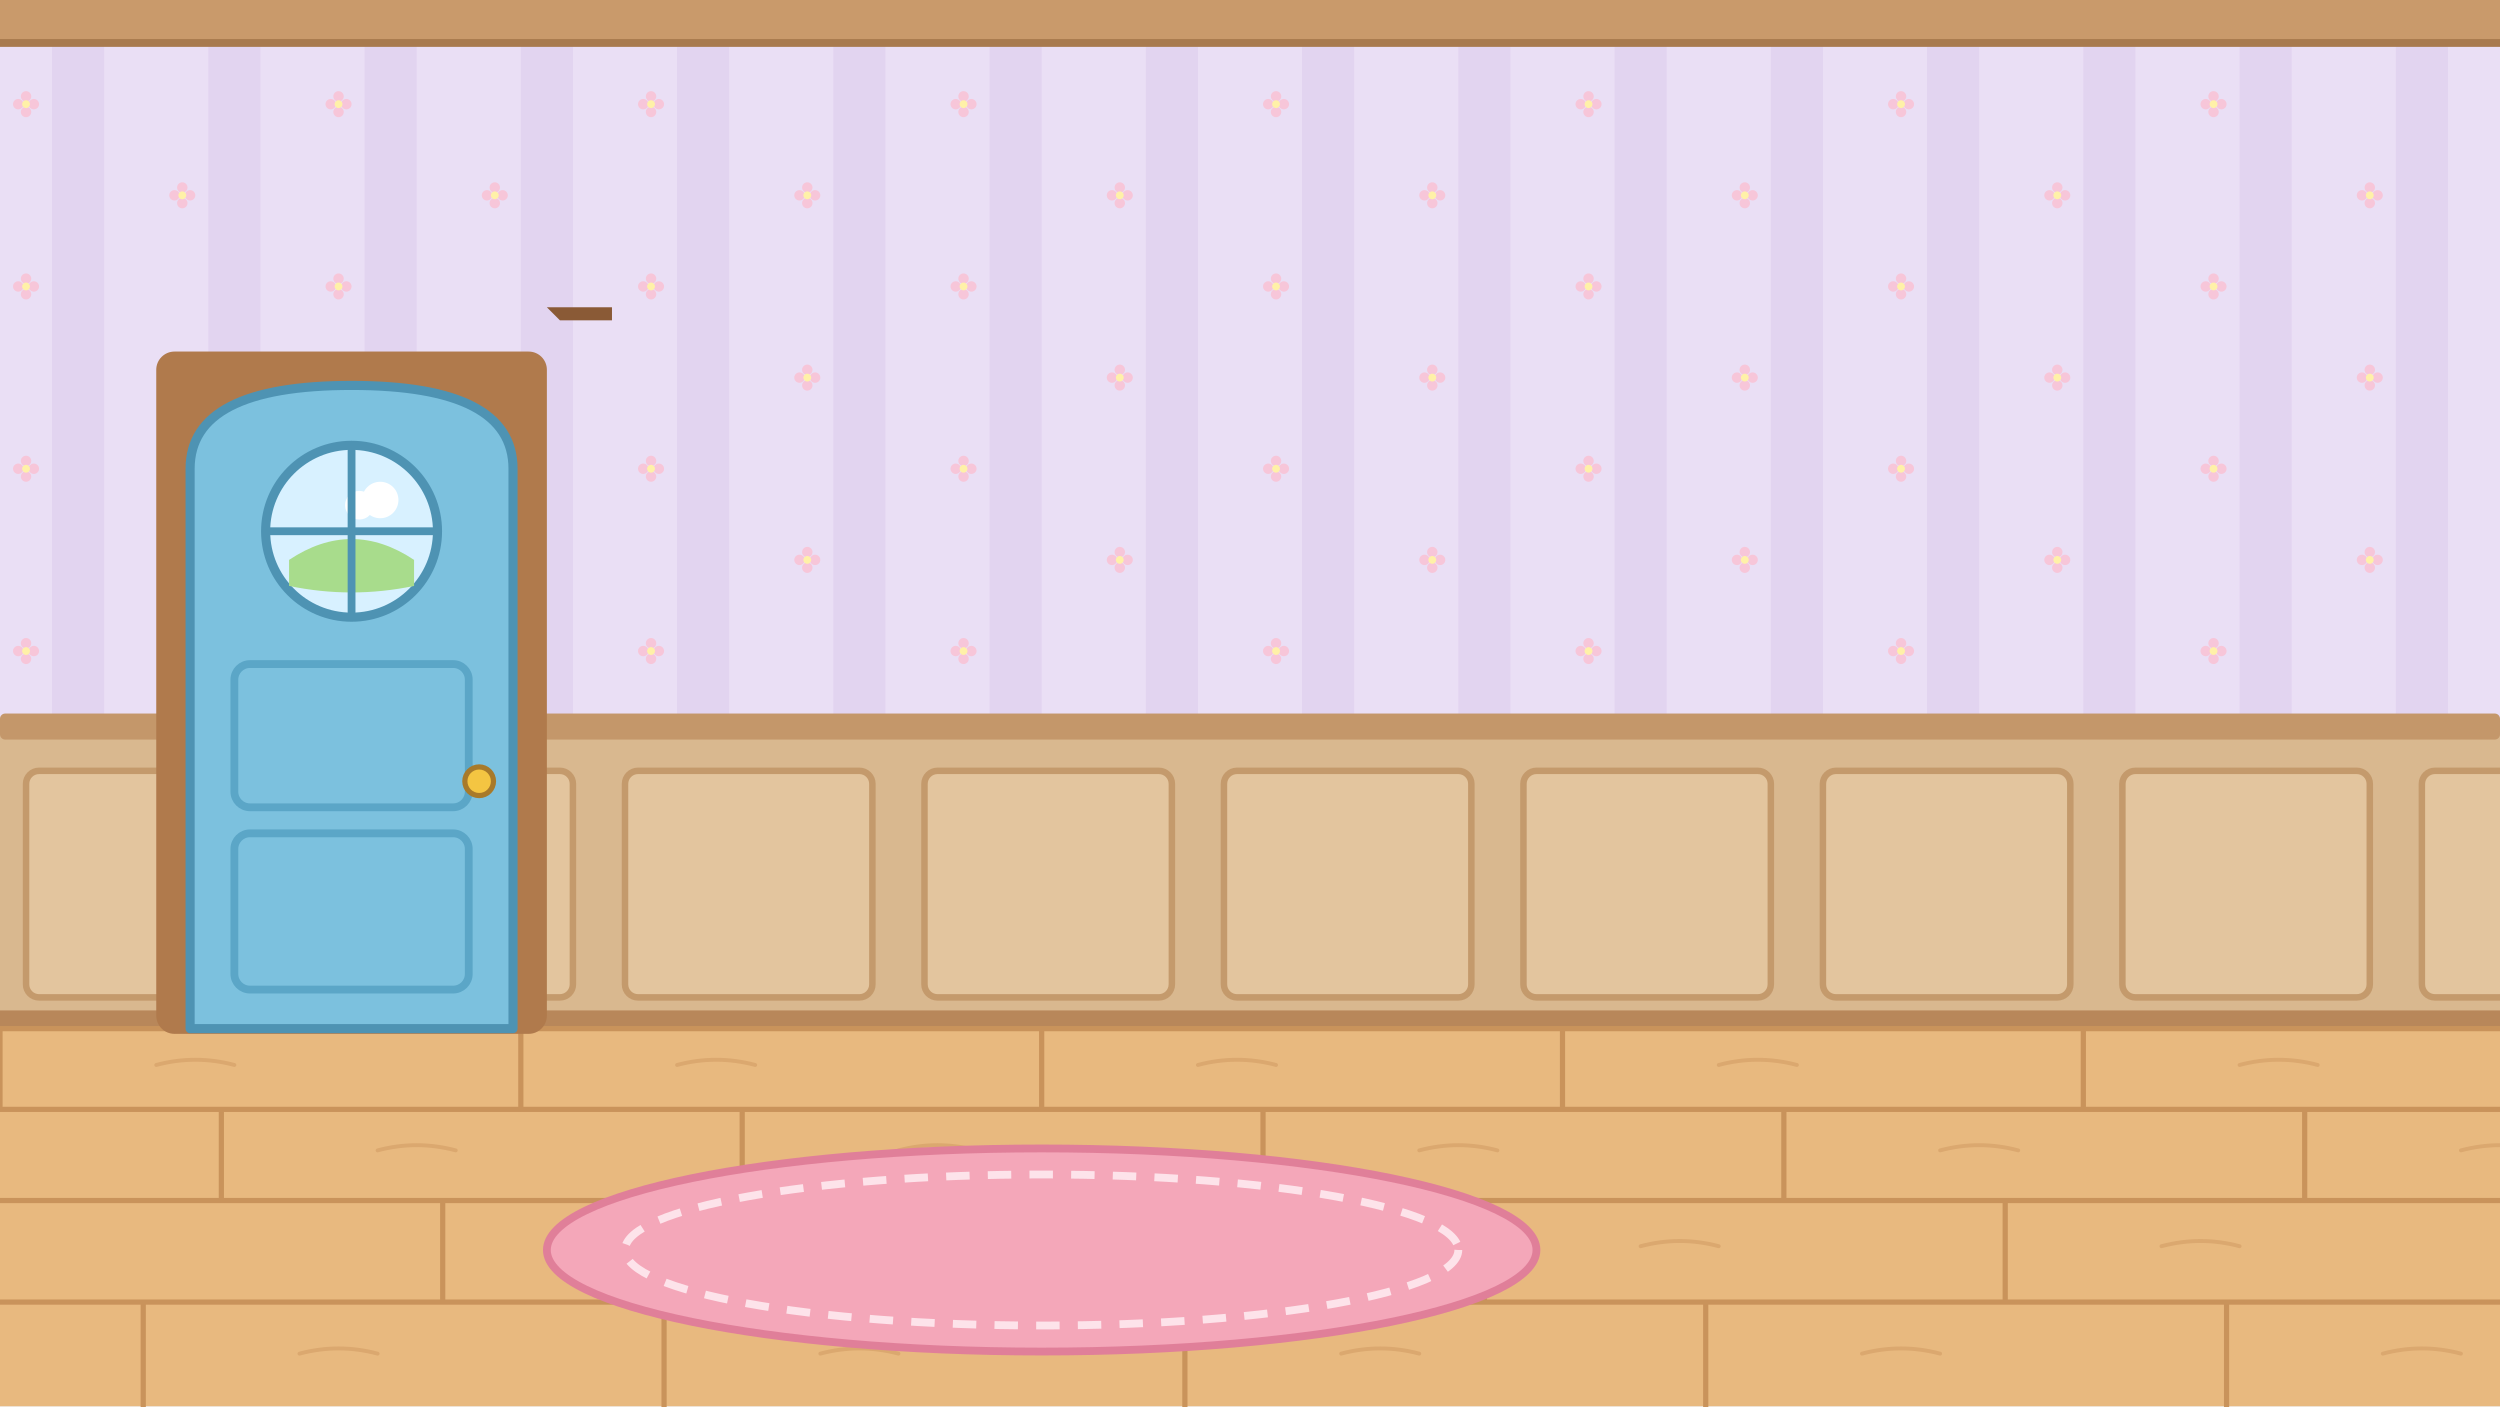
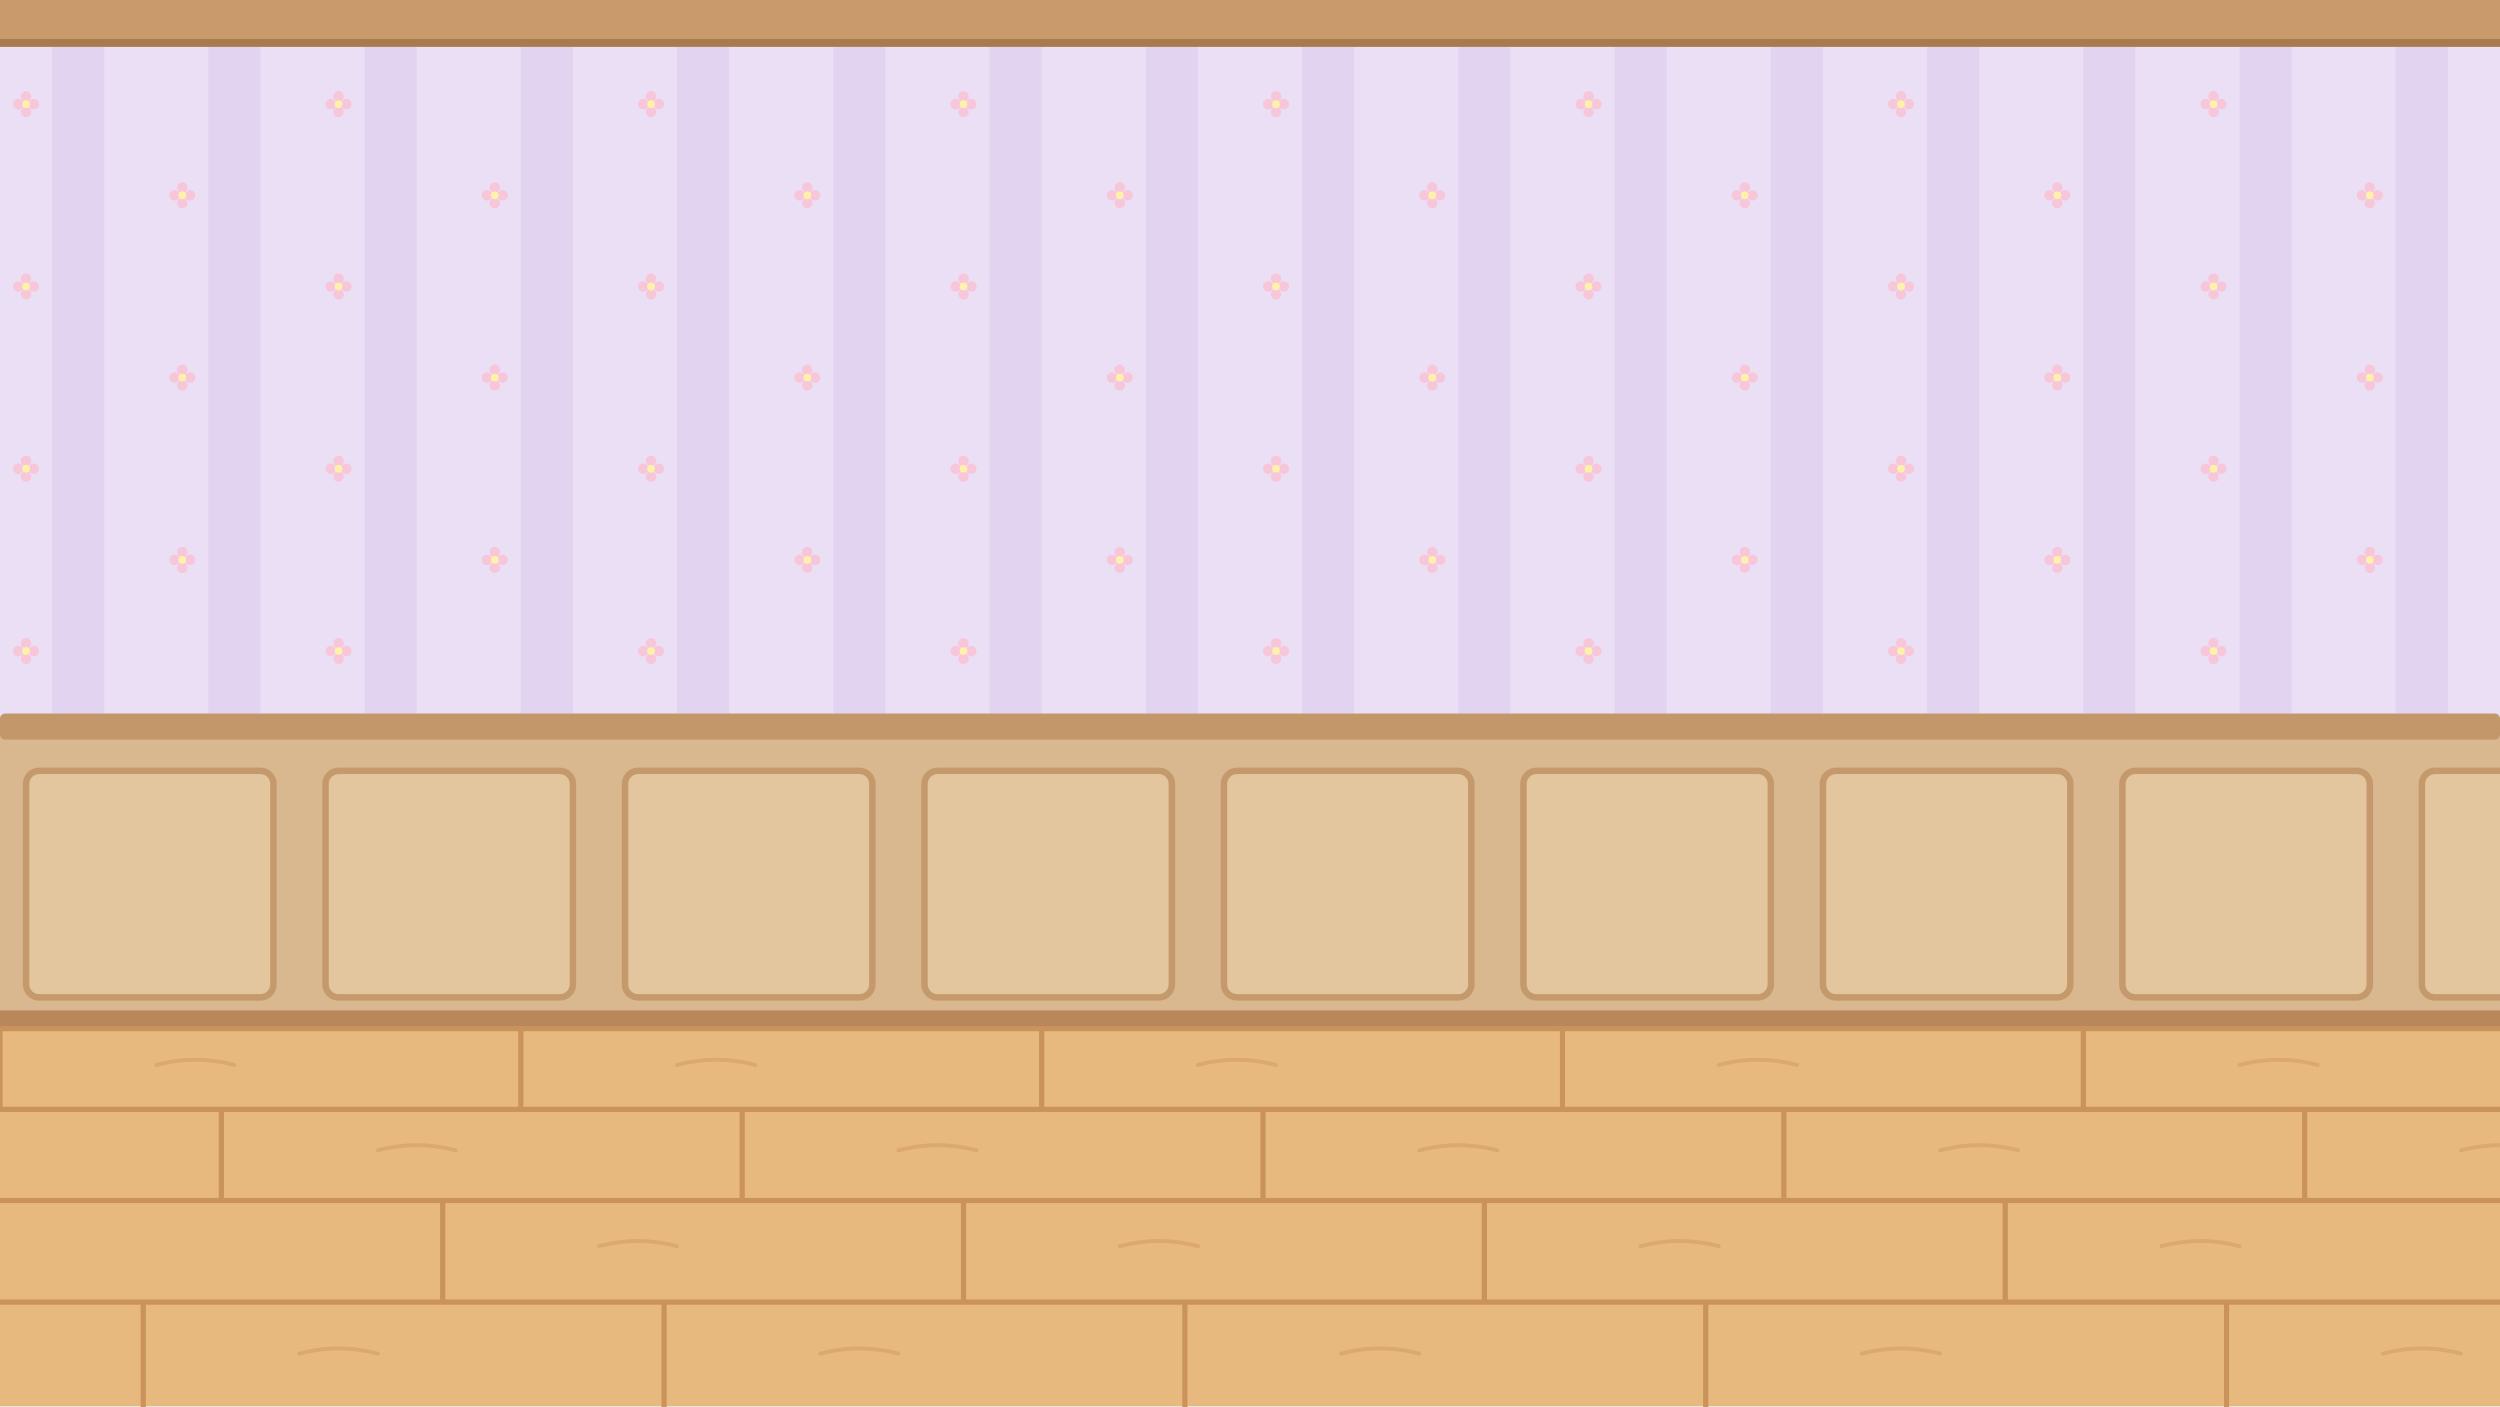
<svg xmlns="http://www.w3.org/2000/svg" width="1920" height="1080" viewBox="0 0 1920 1080">
  <rect width="1920" height="790" fill="#eadff5" />
  <rect x="40" y="0" width="40" height="790" fill="#e2d4f0" />
  <rect x="160" y="0" width="40" height="790" fill="#e2d4f0" />
  <rect x="280" y="0" width="40" height="790" fill="#e2d4f0" />
  <rect x="400" y="0" width="40" height="790" fill="#e2d4f0" />
  <rect x="520" y="0" width="40" height="790" fill="#e2d4f0" />
  <rect x="640" y="0" width="40" height="790" fill="#e2d4f0" />
  <rect x="760" y="0" width="40" height="790" fill="#e2d4f0" />
  <rect x="880" y="0" width="40" height="790" fill="#e2d4f0" />
  <rect x="1000" y="0" width="40" height="790" fill="#e2d4f0" />
  <rect x="1120" y="0" width="40" height="790" fill="#e2d4f0" />
  <rect x="1240" y="0" width="40" height="790" fill="#e2d4f0" />
  <rect x="1360" y="0" width="40" height="790" fill="#e2d4f0" />
  <rect x="1480" y="0" width="40" height="790" fill="#e2d4f0" />
  <rect x="1600" y="0" width="40" height="790" fill="#e2d4f0" />
  <rect x="1720" y="0" width="40" height="790" fill="#e2d4f0" />
  <rect x="1840" y="0" width="40" height="790" fill="#e2d4f0" />
  <circle cx="20" cy="74" r="4" fill="#f7c6d9" />
  <circle cx="26" cy="80" r="4" fill="#f7c6d9" />
  <circle cx="20" cy="86" r="4" fill="#f7c6d9" />
  <circle cx="14" cy="80" r="4" fill="#f7c6d9" />
  <circle cx="20" cy="80" r="3" fill="#fff1a8" />
  <circle cx="20" cy="214" r="4" fill="#f7c6d9" />
  <circle cx="26" cy="220" r="4" fill="#f7c6d9" />
  <circle cx="20" cy="226" r="4" fill="#f7c6d9" />
  <circle cx="14" cy="220" r="4" fill="#f7c6d9" />
  <circle cx="20" cy="220" r="3" fill="#fff1a8" />
  <circle cx="20" cy="354" r="4" fill="#f7c6d9" />
  <circle cx="26" cy="360" r="4" fill="#f7c6d9" />
  <circle cx="20" cy="366" r="4" fill="#f7c6d9" />
  <circle cx="14" cy="360" r="4" fill="#f7c6d9" />
  <circle cx="20" cy="360" r="3" fill="#fff1a8" />
  <circle cx="20" cy="494" r="4" fill="#f7c6d9" />
  <circle cx="26" cy="500" r="4" fill="#f7c6d9" />
  <circle cx="20" cy="506" r="4" fill="#f7c6d9" />
  <circle cx="14" cy="500" r="4" fill="#f7c6d9" />
  <circle cx="20" cy="500" r="3" fill="#fff1a8" />
  <circle cx="140" cy="144" r="4" fill="#f7c6d9" />
  <circle cx="146" cy="150" r="4" fill="#f7c6d9" />
  <circle cx="140" cy="156" r="4" fill="#f7c6d9" />
  <circle cx="134" cy="150" r="4" fill="#f7c6d9" />
  <circle cx="140" cy="150" r="3" fill="#fff1a8" />
  <circle cx="140" cy="284" r="4" fill="#f7c6d9" />
  <circle cx="146" cy="290" r="4" fill="#f7c6d9" />
  <circle cx="140" cy="296" r="4" fill="#f7c6d9" />
  <circle cx="134" cy="290" r="4" fill="#f7c6d9" />
  <circle cx="140" cy="290" r="3" fill="#fff1a8" />
  <circle cx="140" cy="424" r="4" fill="#f7c6d9" />
  <circle cx="146" cy="430" r="4" fill="#f7c6d9" />
  <circle cx="140" cy="436" r="4" fill="#f7c6d9" />
  <circle cx="134" cy="430" r="4" fill="#f7c6d9" />
  <circle cx="140" cy="430" r="3" fill="#fff1a8" />
  <circle cx="140" cy="564" r="4" fill="#f7c6d9" />
  <circle cx="146" cy="570" r="4" fill="#f7c6d9" />
  <circle cx="140" cy="576" r="4" fill="#f7c6d9" />
  <circle cx="134" cy="570" r="4" fill="#f7c6d9" />
  <circle cx="140" cy="570" r="3" fill="#fff1a8" />
  <circle cx="260" cy="74" r="4" fill="#f7c6d9" />
  <circle cx="266" cy="80" r="4" fill="#f7c6d9" />
  <circle cx="260" cy="86" r="4" fill="#f7c6d9" />
  <circle cx="254" cy="80" r="4" fill="#f7c6d9" />
  <circle cx="260" cy="80" r="3" fill="#fff1a8" />
  <circle cx="260" cy="214" r="4" fill="#f7c6d9" />
  <circle cx="266" cy="220" r="4" fill="#f7c6d9" />
  <circle cx="260" cy="226" r="4" fill="#f7c6d9" />
  <circle cx="254" cy="220" r="4" fill="#f7c6d9" />
  <circle cx="260" cy="220" r="3" fill="#fff1a8" />
  <circle cx="260" cy="354" r="4" fill="#f7c6d9" />
  <circle cx="266" cy="360" r="4" fill="#f7c6d9" />
  <circle cx="260" cy="366" r="4" fill="#f7c6d9" />
  <circle cx="254" cy="360" r="4" fill="#f7c6d9" />
  <circle cx="260" cy="360" r="3" fill="#fff1a8" />
  <circle cx="260" cy="494" r="4" fill="#f7c6d9" />
  <circle cx="266" cy="500" r="4" fill="#f7c6d9" />
  <circle cx="260" cy="506" r="4" fill="#f7c6d9" />
  <circle cx="254" cy="500" r="4" fill="#f7c6d9" />
  <circle cx="260" cy="500" r="3" fill="#fff1a8" />
  <circle cx="380" cy="144" r="4" fill="#f7c6d9" />
  <circle cx="386" cy="150" r="4" fill="#f7c6d9" />
  <circle cx="380" cy="156" r="4" fill="#f7c6d9" />
  <circle cx="374" cy="150" r="4" fill="#f7c6d9" />
  <circle cx="380" cy="150" r="3" fill="#fff1a8" />
  <circle cx="380" cy="284" r="4" fill="#f7c6d9" />
  <circle cx="386" cy="290" r="4" fill="#f7c6d9" />
  <circle cx="380" cy="296" r="4" fill="#f7c6d9" />
  <circle cx="374" cy="290" r="4" fill="#f7c6d9" />
  <circle cx="380" cy="290" r="3" fill="#fff1a8" />
  <circle cx="380" cy="424" r="4" fill="#f7c6d9" />
  <circle cx="386" cy="430" r="4" fill="#f7c6d9" />
  <circle cx="380" cy="436" r="4" fill="#f7c6d9" />
  <circle cx="374" cy="430" r="4" fill="#f7c6d9" />
  <circle cx="380" cy="430" r="3" fill="#fff1a8" />
  <circle cx="380" cy="564" r="4" fill="#f7c6d9" />
  <circle cx="386" cy="570" r="4" fill="#f7c6d9" />
  <circle cx="380" cy="576" r="4" fill="#f7c6d9" />
  <circle cx="374" cy="570" r="4" fill="#f7c6d9" />
  <circle cx="380" cy="570" r="3" fill="#fff1a8" />
  <circle cx="500" cy="74" r="4" fill="#f7c6d9" />
  <circle cx="506" cy="80" r="4" fill="#f7c6d9" />
  <circle cx="500" cy="86" r="4" fill="#f7c6d9" />
  <circle cx="494" cy="80" r="4" fill="#f7c6d9" />
  <circle cx="500" cy="80" r="3" fill="#fff1a8" />
  <circle cx="500" cy="214" r="4" fill="#f7c6d9" />
  <circle cx="506" cy="220" r="4" fill="#f7c6d9" />
  <circle cx="500" cy="226" r="4" fill="#f7c6d9" />
  <circle cx="494" cy="220" r="4" fill="#f7c6d9" />
  <circle cx="500" cy="220" r="3" fill="#fff1a8" />
  <circle cx="500" cy="354" r="4" fill="#f7c6d9" />
  <circle cx="506" cy="360" r="4" fill="#f7c6d9" />
  <circle cx="500" cy="366" r="4" fill="#f7c6d9" />
  <circle cx="494" cy="360" r="4" fill="#f7c6d9" />
  <circle cx="500" cy="360" r="3" fill="#fff1a8" />
  <circle cx="500" cy="494" r="4" fill="#f7c6d9" />
  <circle cx="506" cy="500" r="4" fill="#f7c6d9" />
  <circle cx="500" cy="506" r="4" fill="#f7c6d9" />
  <circle cx="494" cy="500" r="4" fill="#f7c6d9" />
  <circle cx="500" cy="500" r="3" fill="#fff1a8" />
  <circle cx="620" cy="144" r="4" fill="#f7c6d9" />
  <circle cx="626" cy="150" r="4" fill="#f7c6d9" />
  <circle cx="620" cy="156" r="4" fill="#f7c6d9" />
  <circle cx="614" cy="150" r="4" fill="#f7c6d9" />
  <circle cx="620" cy="150" r="3" fill="#fff1a8" />
  <circle cx="620" cy="284" r="4" fill="#f7c6d9" />
  <circle cx="626" cy="290" r="4" fill="#f7c6d9" />
  <circle cx="620" cy="296" r="4" fill="#f7c6d9" />
  <circle cx="614" cy="290" r="4" fill="#f7c6d9" />
  <circle cx="620" cy="290" r="3" fill="#fff1a8" />
  <circle cx="620" cy="424" r="4" fill="#f7c6d9" />
  <circle cx="626" cy="430" r="4" fill="#f7c6d9" />
  <circle cx="620" cy="436" r="4" fill="#f7c6d9" />
  <circle cx="614" cy="430" r="4" fill="#f7c6d9" />
  <circle cx="620" cy="430" r="3" fill="#fff1a8" />
  <circle cx="620" cy="564" r="4" fill="#f7c6d9" />
  <circle cx="626" cy="570" r="4" fill="#f7c6d9" />
  <circle cx="620" cy="576" r="4" fill="#f7c6d9" />
  <circle cx="614" cy="570" r="4" fill="#f7c6d9" />
  <circle cx="620" cy="570" r="3" fill="#fff1a8" />
  <circle cx="740" cy="74" r="4" fill="#f7c6d9" />
  <circle cx="746" cy="80" r="4" fill="#f7c6d9" />
  <circle cx="740" cy="86" r="4" fill="#f7c6d9" />
  <circle cx="734" cy="80" r="4" fill="#f7c6d9" />
  <circle cx="740" cy="80" r="3" fill="#fff1a8" />
  <circle cx="740" cy="214" r="4" fill="#f7c6d9" />
  <circle cx="746" cy="220" r="4" fill="#f7c6d9" />
  <circle cx="740" cy="226" r="4" fill="#f7c6d9" />
  <circle cx="734" cy="220" r="4" fill="#f7c6d9" />
  <circle cx="740" cy="220" r="3" fill="#fff1a8" />
  <circle cx="740" cy="354" r="4" fill="#f7c6d9" />
  <circle cx="746" cy="360" r="4" fill="#f7c6d9" />
  <circle cx="740" cy="366" r="4" fill="#f7c6d9" />
  <circle cx="734" cy="360" r="4" fill="#f7c6d9" />
  <circle cx="740" cy="360" r="3" fill="#fff1a8" />
  <circle cx="740" cy="494" r="4" fill="#f7c6d9" />
  <circle cx="746" cy="500" r="4" fill="#f7c6d9" />
  <circle cx="740" cy="506" r="4" fill="#f7c6d9" />
  <circle cx="734" cy="500" r="4" fill="#f7c6d9" />
  <circle cx="740" cy="500" r="3" fill="#fff1a8" />
  <circle cx="860" cy="144" r="4" fill="#f7c6d9" />
  <circle cx="866" cy="150" r="4" fill="#f7c6d9" />
  <circle cx="860" cy="156" r="4" fill="#f7c6d9" />
  <circle cx="854" cy="150" r="4" fill="#f7c6d9" />
  <circle cx="860" cy="150" r="3" fill="#fff1a8" />
  <circle cx="860" cy="284" r="4" fill="#f7c6d9" />
  <circle cx="866" cy="290" r="4" fill="#f7c6d9" />
  <circle cx="860" cy="296" r="4" fill="#f7c6d9" />
  <circle cx="854" cy="290" r="4" fill="#f7c6d9" />
  <circle cx="860" cy="290" r="3" fill="#fff1a8" />
  <circle cx="860" cy="424" r="4" fill="#f7c6d9" />
  <circle cx="866" cy="430" r="4" fill="#f7c6d9" />
  <circle cx="860" cy="436" r="4" fill="#f7c6d9" />
  <circle cx="854" cy="430" r="4" fill="#f7c6d9" />
  <circle cx="860" cy="430" r="3" fill="#fff1a8" />
  <circle cx="860" cy="564" r="4" fill="#f7c6d9" />
  <circle cx="866" cy="570" r="4" fill="#f7c6d9" />
  <circle cx="860" cy="576" r="4" fill="#f7c6d9" />
  <circle cx="854" cy="570" r="4" fill="#f7c6d9" />
  <circle cx="860" cy="570" r="3" fill="#fff1a8" />
  <circle cx="980" cy="74" r="4" fill="#f7c6d9" />
  <circle cx="986" cy="80" r="4" fill="#f7c6d9" />
  <circle cx="980" cy="86" r="4" fill="#f7c6d9" />
  <circle cx="974" cy="80" r="4" fill="#f7c6d9" />
  <circle cx="980" cy="80" r="3" fill="#fff1a8" />
  <circle cx="980" cy="214" r="4" fill="#f7c6d9" />
  <circle cx="986" cy="220" r="4" fill="#f7c6d9" />
  <circle cx="980" cy="226" r="4" fill="#f7c6d9" />
  <circle cx="974" cy="220" r="4" fill="#f7c6d9" />
  <circle cx="980" cy="220" r="3" fill="#fff1a8" />
  <circle cx="980" cy="354" r="4" fill="#f7c6d9" />
  <circle cx="986" cy="360" r="4" fill="#f7c6d9" />
  <circle cx="980" cy="366" r="4" fill="#f7c6d9" />
  <circle cx="974" cy="360" r="4" fill="#f7c6d9" />
  <circle cx="980" cy="360" r="3" fill="#fff1a8" />
  <circle cx="980" cy="494" r="4" fill="#f7c6d9" />
  <circle cx="986" cy="500" r="4" fill="#f7c6d9" />
  <circle cx="980" cy="506" r="4" fill="#f7c6d9" />
  <circle cx="974" cy="500" r="4" fill="#f7c6d9" />
  <circle cx="980" cy="500" r="3" fill="#fff1a8" />
  <circle cx="1100" cy="144" r="4" fill="#f7c6d9" />
  <circle cx="1106" cy="150" r="4" fill="#f7c6d9" />
  <circle cx="1100" cy="156" r="4" fill="#f7c6d9" />
  <circle cx="1094" cy="150" r="4" fill="#f7c6d9" />
  <circle cx="1100" cy="150" r="3" fill="#fff1a8" />
  <circle cx="1100" cy="284" r="4" fill="#f7c6d9" />
  <circle cx="1106" cy="290" r="4" fill="#f7c6d9" />
  <circle cx="1100" cy="296" r="4" fill="#f7c6d9" />
  <circle cx="1094" cy="290" r="4" fill="#f7c6d9" />
  <circle cx="1100" cy="290" r="3" fill="#fff1a8" />
  <circle cx="1100" cy="424" r="4" fill="#f7c6d9" />
  <circle cx="1106" cy="430" r="4" fill="#f7c6d9" />
  <circle cx="1100" cy="436" r="4" fill="#f7c6d9" />
  <circle cx="1094" cy="430" r="4" fill="#f7c6d9" />
  <circle cx="1100" cy="430" r="3" fill="#fff1a8" />
  <circle cx="1100" cy="564" r="4" fill="#f7c6d9" />
  <circle cx="1106" cy="570" r="4" fill="#f7c6d9" />
  <circle cx="1100" cy="576" r="4" fill="#f7c6d9" />
  <circle cx="1094" cy="570" r="4" fill="#f7c6d9" />
  <circle cx="1100" cy="570" r="3" fill="#fff1a8" />
  <circle cx="1220" cy="74" r="4" fill="#f7c6d9" />
  <circle cx="1226" cy="80" r="4" fill="#f7c6d9" />
  <circle cx="1220" cy="86" r="4" fill="#f7c6d9" />
  <circle cx="1214" cy="80" r="4" fill="#f7c6d9" />
  <circle cx="1220" cy="80" r="3" fill="#fff1a8" />
  <circle cx="1220" cy="214" r="4" fill="#f7c6d9" />
  <circle cx="1226" cy="220" r="4" fill="#f7c6d9" />
  <circle cx="1220" cy="226" r="4" fill="#f7c6d9" />
  <circle cx="1214" cy="220" r="4" fill="#f7c6d9" />
  <circle cx="1220" cy="220" r="3" fill="#fff1a8" />
  <circle cx="1220" cy="354" r="4" fill="#f7c6d9" />
  <circle cx="1226" cy="360" r="4" fill="#f7c6d9" />
  <circle cx="1220" cy="366" r="4" fill="#f7c6d9" />
  <circle cx="1214" cy="360" r="4" fill="#f7c6d9" />
  <circle cx="1220" cy="360" r="3" fill="#fff1a8" />
  <circle cx="1220" cy="494" r="4" fill="#f7c6d9" />
  <circle cx="1226" cy="500" r="4" fill="#f7c6d9" />
  <circle cx="1220" cy="506" r="4" fill="#f7c6d9" />
  <circle cx="1214" cy="500" r="4" fill="#f7c6d9" />
  <circle cx="1220" cy="500" r="3" fill="#fff1a8" />
  <circle cx="1340" cy="144" r="4" fill="#f7c6d9" />
  <circle cx="1346" cy="150" r="4" fill="#f7c6d9" />
  <circle cx="1340" cy="156" r="4" fill="#f7c6d9" />
  <circle cx="1334" cy="150" r="4" fill="#f7c6d9" />
  <circle cx="1340" cy="150" r="3" fill="#fff1a8" />
  <circle cx="1340" cy="284" r="4" fill="#f7c6d9" />
  <circle cx="1346" cy="290" r="4" fill="#f7c6d9" />
  <circle cx="1340" cy="296" r="4" fill="#f7c6d9" />
  <circle cx="1334" cy="290" r="4" fill="#f7c6d9" />
  <circle cx="1340" cy="290" r="3" fill="#fff1a8" />
  <circle cx="1340" cy="424" r="4" fill="#f7c6d9" />
  <circle cx="1346" cy="430" r="4" fill="#f7c6d9" />
  <circle cx="1340" cy="436" r="4" fill="#f7c6d9" />
  <circle cx="1334" cy="430" r="4" fill="#f7c6d9" />
  <circle cx="1340" cy="430" r="3" fill="#fff1a8" />
  <circle cx="1340" cy="564" r="4" fill="#f7c6d9" />
  <circle cx="1346" cy="570" r="4" fill="#f7c6d9" />
  <circle cx="1340" cy="576" r="4" fill="#f7c6d9" />
  <circle cx="1334" cy="570" r="4" fill="#f7c6d9" />
  <circle cx="1340" cy="570" r="3" fill="#fff1a8" />
  <circle cx="1460" cy="74" r="4" fill="#f7c6d9" />
  <circle cx="1466" cy="80" r="4" fill="#f7c6d9" />
  <circle cx="1460" cy="86" r="4" fill="#f7c6d9" />
  <circle cx="1454" cy="80" r="4" fill="#f7c6d9" />
  <circle cx="1460" cy="80" r="3" fill="#fff1a8" />
  <circle cx="1460" cy="214" r="4" fill="#f7c6d9" />
  <circle cx="1466" cy="220" r="4" fill="#f7c6d9" />
  <circle cx="1460" cy="226" r="4" fill="#f7c6d9" />
  <circle cx="1454" cy="220" r="4" fill="#f7c6d9" />
  <circle cx="1460" cy="220" r="3" fill="#fff1a8" />
  <circle cx="1460" cy="354" r="4" fill="#f7c6d9" />
  <circle cx="1466" cy="360" r="4" fill="#f7c6d9" />
  <circle cx="1460" cy="366" r="4" fill="#f7c6d9" />
  <circle cx="1454" cy="360" r="4" fill="#f7c6d9" />
  <circle cx="1460" cy="360" r="3" fill="#fff1a8" />
  <circle cx="1460" cy="494" r="4" fill="#f7c6d9" />
  <circle cx="1466" cy="500" r="4" fill="#f7c6d9" />
  <circle cx="1460" cy="506" r="4" fill="#f7c6d9" />
  <circle cx="1454" cy="500" r="4" fill="#f7c6d9" />
  <circle cx="1460" cy="500" r="3" fill="#fff1a8" />
  <circle cx="1580" cy="144" r="4" fill="#f7c6d9" />
  <circle cx="1586" cy="150" r="4" fill="#f7c6d9" />
  <circle cx="1580" cy="156" r="4" fill="#f7c6d9" />
  <circle cx="1574" cy="150" r="4" fill="#f7c6d9" />
  <circle cx="1580" cy="150" r="3" fill="#fff1a8" />
  <circle cx="1580" cy="284" r="4" fill="#f7c6d9" />
  <circle cx="1586" cy="290" r="4" fill="#f7c6d9" />
  <circle cx="1580" cy="296" r="4" fill="#f7c6d9" />
  <circle cx="1574" cy="290" r="4" fill="#f7c6d9" />
  <circle cx="1580" cy="290" r="3" fill="#fff1a8" />
  <circle cx="1580" cy="424" r="4" fill="#f7c6d9" />
  <circle cx="1586" cy="430" r="4" fill="#f7c6d9" />
  <circle cx="1580" cy="436" r="4" fill="#f7c6d9" />
  <circle cx="1574" cy="430" r="4" fill="#f7c6d9" />
  <circle cx="1580" cy="430" r="3" fill="#fff1a8" />
  <circle cx="1580" cy="564" r="4" fill="#f7c6d9" />
  <circle cx="1586" cy="570" r="4" fill="#f7c6d9" />
  <circle cx="1580" cy="576" r="4" fill="#f7c6d9" />
  <circle cx="1574" cy="570" r="4" fill="#f7c6d9" />
  <circle cx="1580" cy="570" r="3" fill="#fff1a8" />
  <circle cx="1700" cy="74" r="4" fill="#f7c6d9" />
  <circle cx="1706" cy="80" r="4" fill="#f7c6d9" />
  <circle cx="1700" cy="86" r="4" fill="#f7c6d9" />
  <circle cx="1694" cy="80" r="4" fill="#f7c6d9" />
  <circle cx="1700" cy="80" r="3" fill="#fff1a8" />
  <circle cx="1700" cy="214" r="4" fill="#f7c6d9" />
  <circle cx="1706" cy="220" r="4" fill="#f7c6d9" />
  <circle cx="1700" cy="226" r="4" fill="#f7c6d9" />
  <circle cx="1694" cy="220" r="4" fill="#f7c6d9" />
  <circle cx="1700" cy="220" r="3" fill="#fff1a8" />
  <circle cx="1700" cy="354" r="4" fill="#f7c6d9" />
  <circle cx="1706" cy="360" r="4" fill="#f7c6d9" />
  <circle cx="1700" cy="366" r="4" fill="#f7c6d9" />
  <circle cx="1694" cy="360" r="4" fill="#f7c6d9" />
  <circle cx="1700" cy="360" r="3" fill="#fff1a8" />
  <circle cx="1700" cy="494" r="4" fill="#f7c6d9" />
  <circle cx="1706" cy="500" r="4" fill="#f7c6d9" />
  <circle cx="1700" cy="506" r="4" fill="#f7c6d9" />
  <circle cx="1694" cy="500" r="4" fill="#f7c6d9" />
  <circle cx="1700" cy="500" r="3" fill="#fff1a8" />
  <circle cx="1820" cy="144" r="4" fill="#f7c6d9" />
  <circle cx="1826" cy="150" r="4" fill="#f7c6d9" />
  <circle cx="1820" cy="156" r="4" fill="#f7c6d9" />
  <circle cx="1814" cy="150" r="4" fill="#f7c6d9" />
  <circle cx="1820" cy="150" r="3" fill="#fff1a8" />
  <circle cx="1820" cy="284" r="4" fill="#f7c6d9" />
  <circle cx="1826" cy="290" r="4" fill="#f7c6d9" />
  <circle cx="1820" cy="296" r="4" fill="#f7c6d9" />
  <circle cx="1814" cy="290" r="4" fill="#f7c6d9" />
  <circle cx="1820" cy="290" r="3" fill="#fff1a8" />
  <circle cx="1820" cy="424" r="4" fill="#f7c6d9" />
  <circle cx="1826" cy="430" r="4" fill="#f7c6d9" />
  <circle cx="1820" cy="436" r="4" fill="#f7c6d9" />
  <circle cx="1814" cy="430" r="4" fill="#f7c6d9" />
  <circle cx="1820" cy="430" r="3" fill="#fff1a8" />
  <circle cx="1820" cy="564" r="4" fill="#f7c6d9" />
  <circle cx="1826" cy="570" r="4" fill="#f7c6d9" />
  <circle cx="1820" cy="576" r="4" fill="#f7c6d9" />
  <circle cx="1814" cy="570" r="4" fill="#f7c6d9" />
  <circle cx="1820" cy="570" r="3" fill="#fff1a8" />
  <rect x="0" y="0" width="1920" height="34" fill="#c99a6b" />
  <rect x="0" y="30" width="1920" height="6" fill="#a87a4e" />
  <rect x="0" y="560" width="1920" height="230" fill="#d9b88f" />
  <rect x="0" y="548" width="1920" height="20" rx="4" fill="#c4976a" />
  <rect x="20" y="592" width="190" height="174" rx="10" fill="#e3c59e" stroke="#c49a6c" stroke-width="5" />
  <rect x="250" y="592" width="190" height="174" rx="10" fill="#e3c59e" stroke="#c49a6c" stroke-width="5" />
  <rect x="480" y="592" width="190" height="174" rx="10" fill="#e3c59e" stroke="#c49a6c" stroke-width="5" />
  <rect x="710" y="592" width="190" height="174" rx="10" fill="#e3c59e" stroke="#c49a6c" stroke-width="5" />
  <rect x="940" y="592" width="190" height="174" rx="10" fill="#e3c59e" stroke="#c49a6c" stroke-width="5" />
  <rect x="1170" y="592" width="190" height="174" rx="10" fill="#e3c59e" stroke="#c49a6c" stroke-width="5" />
  <rect x="1400" y="592" width="190" height="174" rx="10" fill="#e3c59e" stroke="#c49a6c" stroke-width="5" />
  <rect x="1630" y="592" width="190" height="174" rx="10" fill="#e3c59e" stroke="#c49a6c" stroke-width="5" />
  <rect x="1860" y="592" width="190" height="174" rx="10" fill="#e3c59e" stroke="#c49a6c" stroke-width="5" />
  <rect x="0" y="776" width="1920" height="14" fill="#b8875a" />
  <rect x="0" y="790" width="1920" height="290" fill="#e8b97f" />
  <line x1="0" y1="790" x2="1920" y2="790" stroke="#c9935b" stroke-width="4" />
  <line x1="0" y1="790" x2="0" y2="852" stroke="#c9935b" stroke-width="4" />
  <line x1="400" y1="790" x2="400" y2="852" stroke="#c9935b" stroke-width="4" />
  <line x1="800" y1="790" x2="800" y2="852" stroke="#c9935b" stroke-width="4" />
  <line x1="1200" y1="790" x2="1200" y2="852" stroke="#c9935b" stroke-width="4" />
  <line x1="1600" y1="790" x2="1600" y2="852" stroke="#c9935b" stroke-width="4" />
  <path d="M120 817.9 q30 -8 60 0" fill="none" stroke="#dba86f" stroke-width="3" stroke-linecap="round" />
  <path d="M520 817.9 q30 -8 60 0" fill="none" stroke="#dba86f" stroke-width="3" stroke-linecap="round" />
  <path d="M920 817.9 q30 -8 60 0" fill="none" stroke="#dba86f" stroke-width="3" stroke-linecap="round" />
  <path d="M1320 817.9 q30 -8 60 0" fill="none" stroke="#dba86f" stroke-width="3" stroke-linecap="round" />
  <path d="M1720 817.9 q30 -8 60 0" fill="none" stroke="#dba86f" stroke-width="3" stroke-linecap="round" />
  <line x1="0" y1="852" x2="1920" y2="852" stroke="#c9935b" stroke-width="4" />
  <line x1="170" y1="852" x2="170" y2="922" stroke="#c9935b" stroke-width="4" />
  <line x1="570" y1="852" x2="570" y2="922" stroke="#c9935b" stroke-width="4" />
  <line x1="970" y1="852" x2="970" y2="922" stroke="#c9935b" stroke-width="4" />
  <line x1="1370" y1="852" x2="1370" y2="922" stroke="#c9935b" stroke-width="4" />
  <line x1="1770" y1="852" x2="1770" y2="922" stroke="#c9935b" stroke-width="4" />
  <path d="M290 883.5 q30 -8 60 0" fill="none" stroke="#dba86f" stroke-width="3" stroke-linecap="round" />
  <path d="M690 883.5 q30 -8 60 0" fill="none" stroke="#dba86f" stroke-width="3" stroke-linecap="round" />
  <path d="M1090 883.5 q30 -8 60 0" fill="none" stroke="#dba86f" stroke-width="3" stroke-linecap="round" />
  <path d="M1490 883.5 q30 -8 60 0" fill="none" stroke="#dba86f" stroke-width="3" stroke-linecap="round" />
  <path d="M1890 883.5 q30 -8 60 0" fill="none" stroke="#dba86f" stroke-width="3" stroke-linecap="round" />
  <line x1="0" y1="922" x2="1920" y2="922" stroke="#c9935b" stroke-width="4" />
  <line x1="340" y1="922" x2="340" y2="1000" stroke="#c9935b" stroke-width="4" />
  <line x1="740" y1="922" x2="740" y2="1000" stroke="#c9935b" stroke-width="4" />
  <line x1="1140" y1="922" x2="1140" y2="1000" stroke="#c9935b" stroke-width="4" />
  <line x1="1540" y1="922" x2="1540" y2="1000" stroke="#c9935b" stroke-width="4" />
  <path d="M460 957.1 q30 -8 60 0" fill="none" stroke="#dba86f" stroke-width="3" stroke-linecap="round" />
  <path d="M860 957.1 q30 -8 60 0" fill="none" stroke="#dba86f" stroke-width="3" stroke-linecap="round" />
  <path d="M1260 957.1 q30 -8 60 0" fill="none" stroke="#dba86f" stroke-width="3" stroke-linecap="round" />
  <path d="M1660 957.1 q30 -8 60 0" fill="none" stroke="#dba86f" stroke-width="3" stroke-linecap="round" />
  <line x1="0" y1="1000" x2="1920" y2="1000" stroke="#c9935b" stroke-width="4" />
  <line x1="110" y1="1000" x2="110" y2="1088" stroke="#c9935b" stroke-width="4" />
  <line x1="510" y1="1000" x2="510" y2="1088" stroke="#c9935b" stroke-width="4" />
  <line x1="910" y1="1000" x2="910" y2="1088" stroke="#c9935b" stroke-width="4" />
  <line x1="1310" y1="1000" x2="1310" y2="1088" stroke="#c9935b" stroke-width="4" />
  <line x1="1710" y1="1000" x2="1710" y2="1088" stroke="#c9935b" stroke-width="4" />
  <path d="M230 1039.6 q30 -8 60 0" fill="none" stroke="#dba86f" stroke-width="3" stroke-linecap="round" />
  <path d="M630 1039.6 q30 -8 60 0" fill="none" stroke="#dba86f" stroke-width="3" stroke-linecap="round" />
  <path d="M1030 1039.6 q30 -8 60 0" fill="none" stroke="#dba86f" stroke-width="3" stroke-linecap="round" />
  <path d="M1430 1039.6 q30 -8 60 0" fill="none" stroke="#dba86f" stroke-width="3" stroke-linecap="round" />
  <path d="M1830 1039.6 q30 -8 60 0" fill="none" stroke="#dba86f" stroke-width="3" stroke-linecap="round" />
  <line x1="0" y1="1088" x2="1920" y2="1088" stroke="#c9935b" stroke-width="4" />
-   <ellipse cx="800" cy="960" rx="380" ry="78" fill="#f4a7b9" stroke="#e07f99" stroke-width="6" />
-   <ellipse cx="800" cy="960" rx="320" ry="58" fill="none" stroke="#fde3ea" stroke-width="6" stroke-dasharray="18 14" />
-   <rect x="120" y="270" width="300" height="524" rx="14" fill="#b07a4c" />
-   <path d="M146 790 L146 360 Q146 296 270 296 Q394 296 394 360 L394 790 Z" fill="#7cc1de" stroke="#4e93b3" stroke-width="7" stroke-linejoin="round" />
-   <circle cx="270" cy="408" r="66" fill="#d8f1ff" stroke="#4e93b3" stroke-width="7" />
-   <path d="M222 430 Q270 398 318 430 L318 450 Q270 460 222 450 Z" fill="#a8dc8c" />
-   <circle cx="292" cy="384" r="14" fill="#ffffff" />
-   <circle cx="276" cy="388" r="11" fill="#ffffff" />
-   <line x1="270" y1="342" x2="270" y2="474" stroke="#4e93b3" stroke-width="6" />
-   <line x1="204" y1="408" x2="336" y2="408" stroke="#4e93b3" stroke-width="6" />
-   <rect x="180" y="510" width="180" height="110" rx="12" fill="none" stroke="#5ba6c7" stroke-width="6" />
-   <rect x="180" y="640" width="180" height="120" rx="12" fill="none" stroke="#5ba6c7" stroke-width="6" />
-   <circle cx="368" cy="600" r="11" fill="#f4c542" stroke="#a87a2a" stroke-width="4" />
-   <path d="M420 236 L470 236 L470 246 L430 246 Z" fill="#8a5a36" />
</svg>
